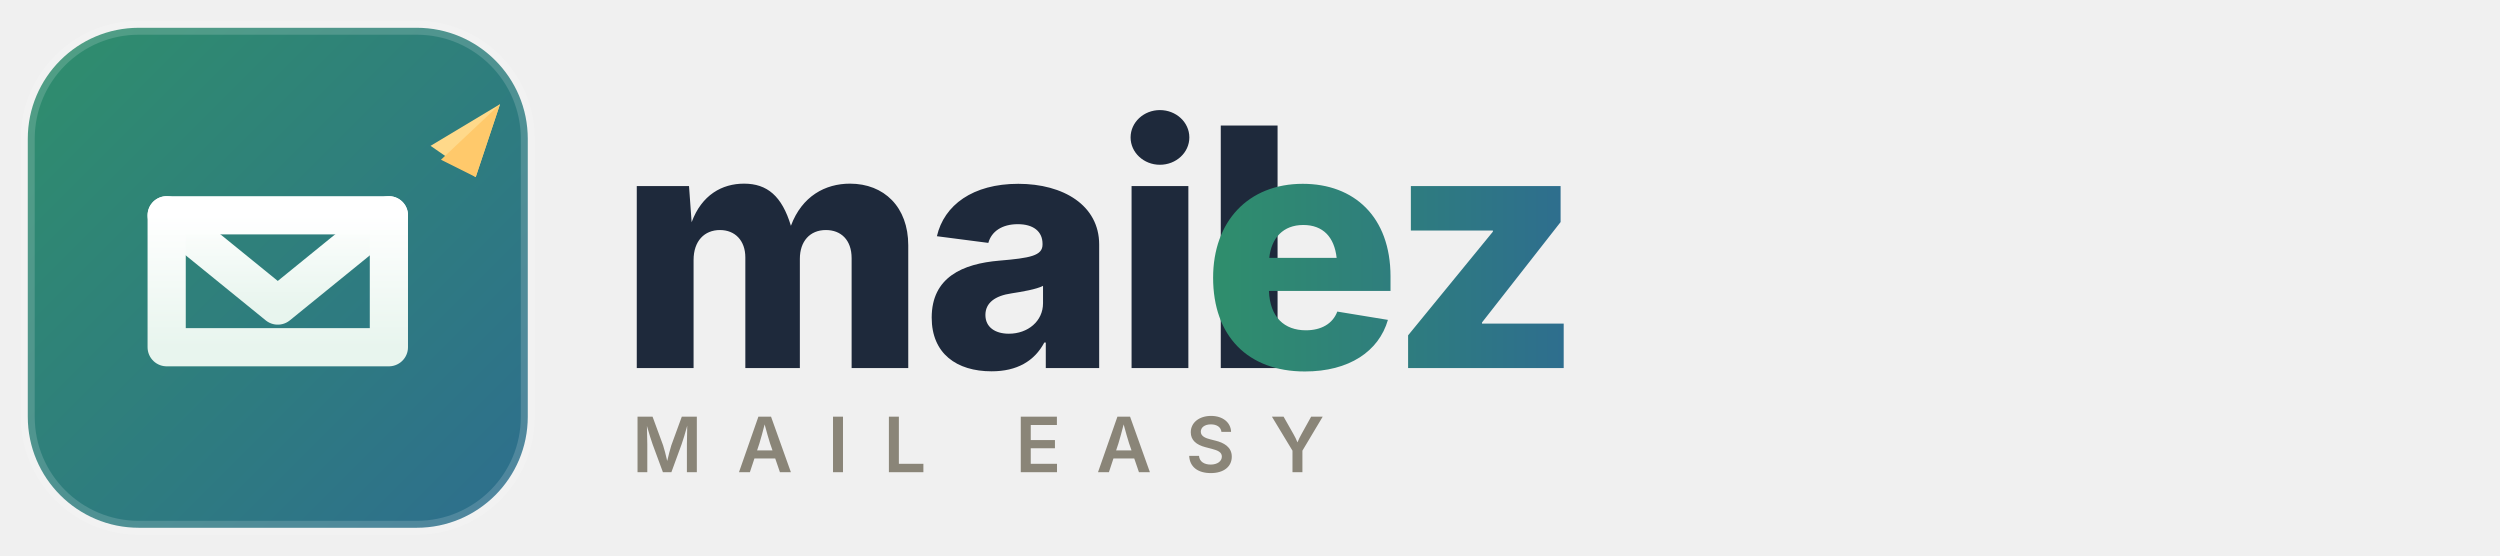
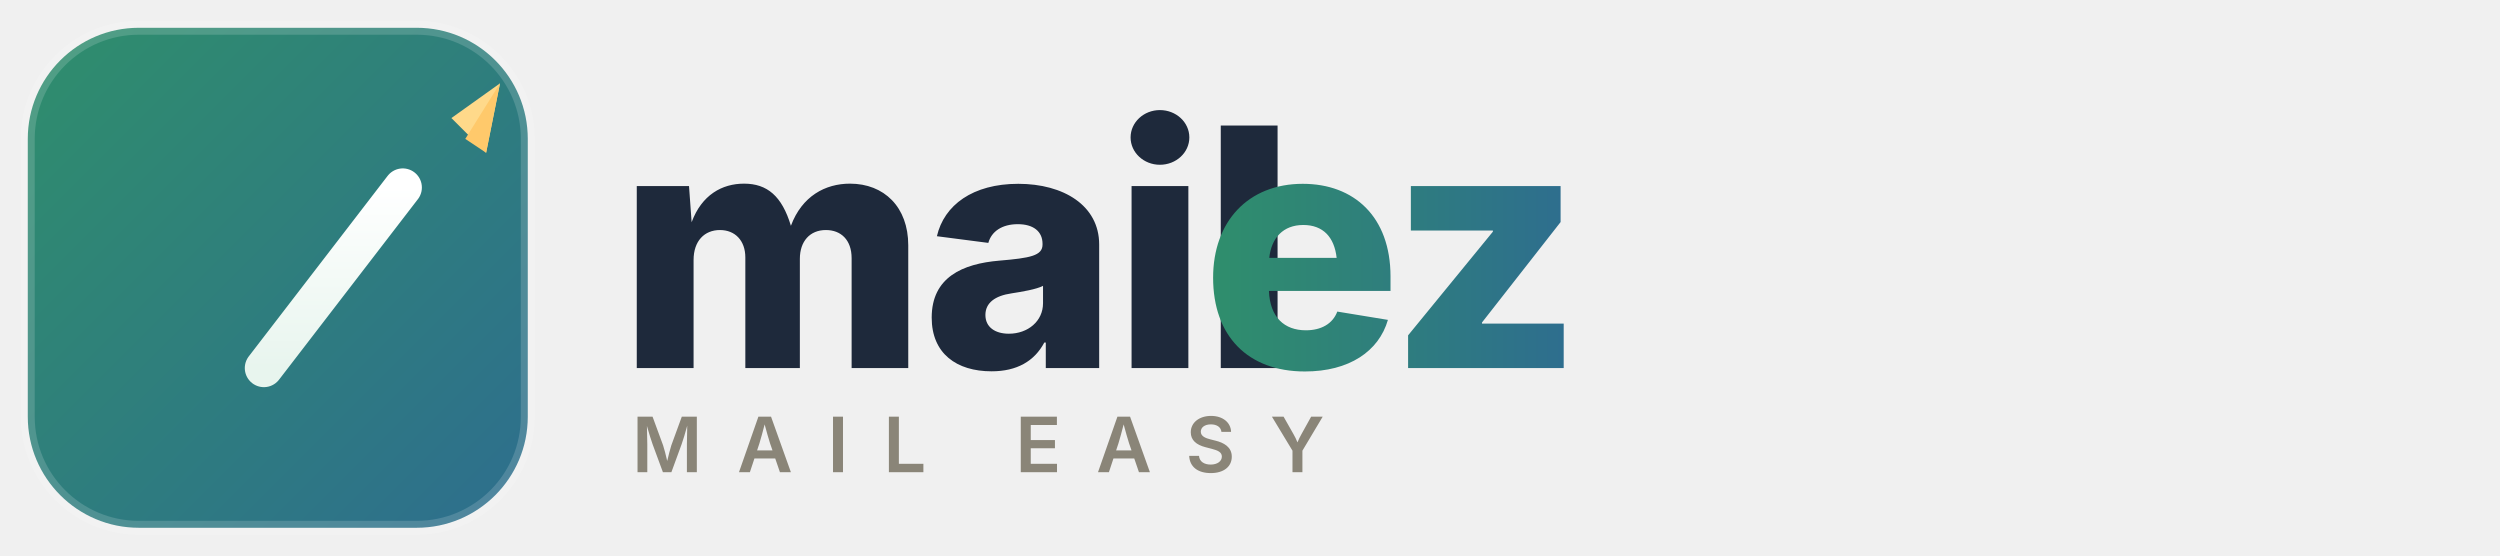
<svg xmlns="http://www.w3.org/2000/svg" viewBox="0 0 720 160" role="img" aria-label="mailez — mail easy">
  <defs>
    <linearGradient id="mzlg-bg" x1="0" y1="0" x2="1" y2="1">
      <stop offset="0" stop-color="#2F8E6C" />
      <stop offset="1" stop-color="#2E6E8E" />
    </linearGradient>
    <linearGradient id="mzlg-m" x1="0" y1="0" x2="0" y2="1">
      <stop offset="0" stop-color="#FFFFFF" />
      <stop offset="1" stop-color="#E8F5EE" />
    </linearGradient>
    <linearGradient id="mzlg-text" x1="0" y1="0" x2="1" y2="0">
      <stop offset="0" stop-color="#2F8E6C" />
      <stop offset="1" stop-color="#2E6E8E" />
    </linearGradient>
  </defs>
  <rect x="8" y="8" width="144" height="144" rx="32" fill="url(#mzlg-bg)" />
  <rect x="8" y="8" width="144" height="144" rx="32" fill="none" stroke="#FFFFFF" stroke-opacity="0.16" stroke-width="4" />
  <g fill="none" stroke="url(#mzlg-m)" stroke-width="11" stroke-linecap="round" stroke-linejoin="round">
-     <path d="M48 62 L80 88 L112 62" />
-     <path d="M48 62 H112 V100 H48 Z" />
+     <path d="M44 54 V106" />
+     <path d="M44 54 H76" />
+     <path d="M44 80 H70" />
+     <path d="M44 106 H76" />
+     <path d="M116 54 H76" />
+     <path d="M116 54 L76 106" />
+     <path d="M76 106 H116" />
  </g>
-   <path d="M124 42 L144 30 L137 51 Z" fill="#FFD98A" />
-   <path d="M144 30 L137 51 L127 46 Z" fill="#FFC96B" />
+   <path d="M130 34 L144 24 L140 44 Z" fill="#FFD98A" />
+   <path d="M144 24 L140 44 L134 40 Z" fill="#FFC96B" />
  <text x="178" y="106" font-family="'Inter','SF Pro Display','Segoe UI',system-ui,sans-serif" font-size="96" font-weight="800" letter-spacing="-1.5" fill="#1E293B">mail</text>
  <text x="346" y="106" font-family="'Inter','SF Pro Display','Segoe UI',system-ui,sans-serif" font-size="96" font-weight="800" letter-spacing="-1.5" fill="url(#mzlg-text)">ez</text>
  <text x="182" y="136" font-family="'Inter','SF Pro Display','Segoe UI',system-ui,sans-serif" font-size="22" font-weight="600" letter-spacing="10" fill="#8A8578">MAIL EASY</text>
</svg>
